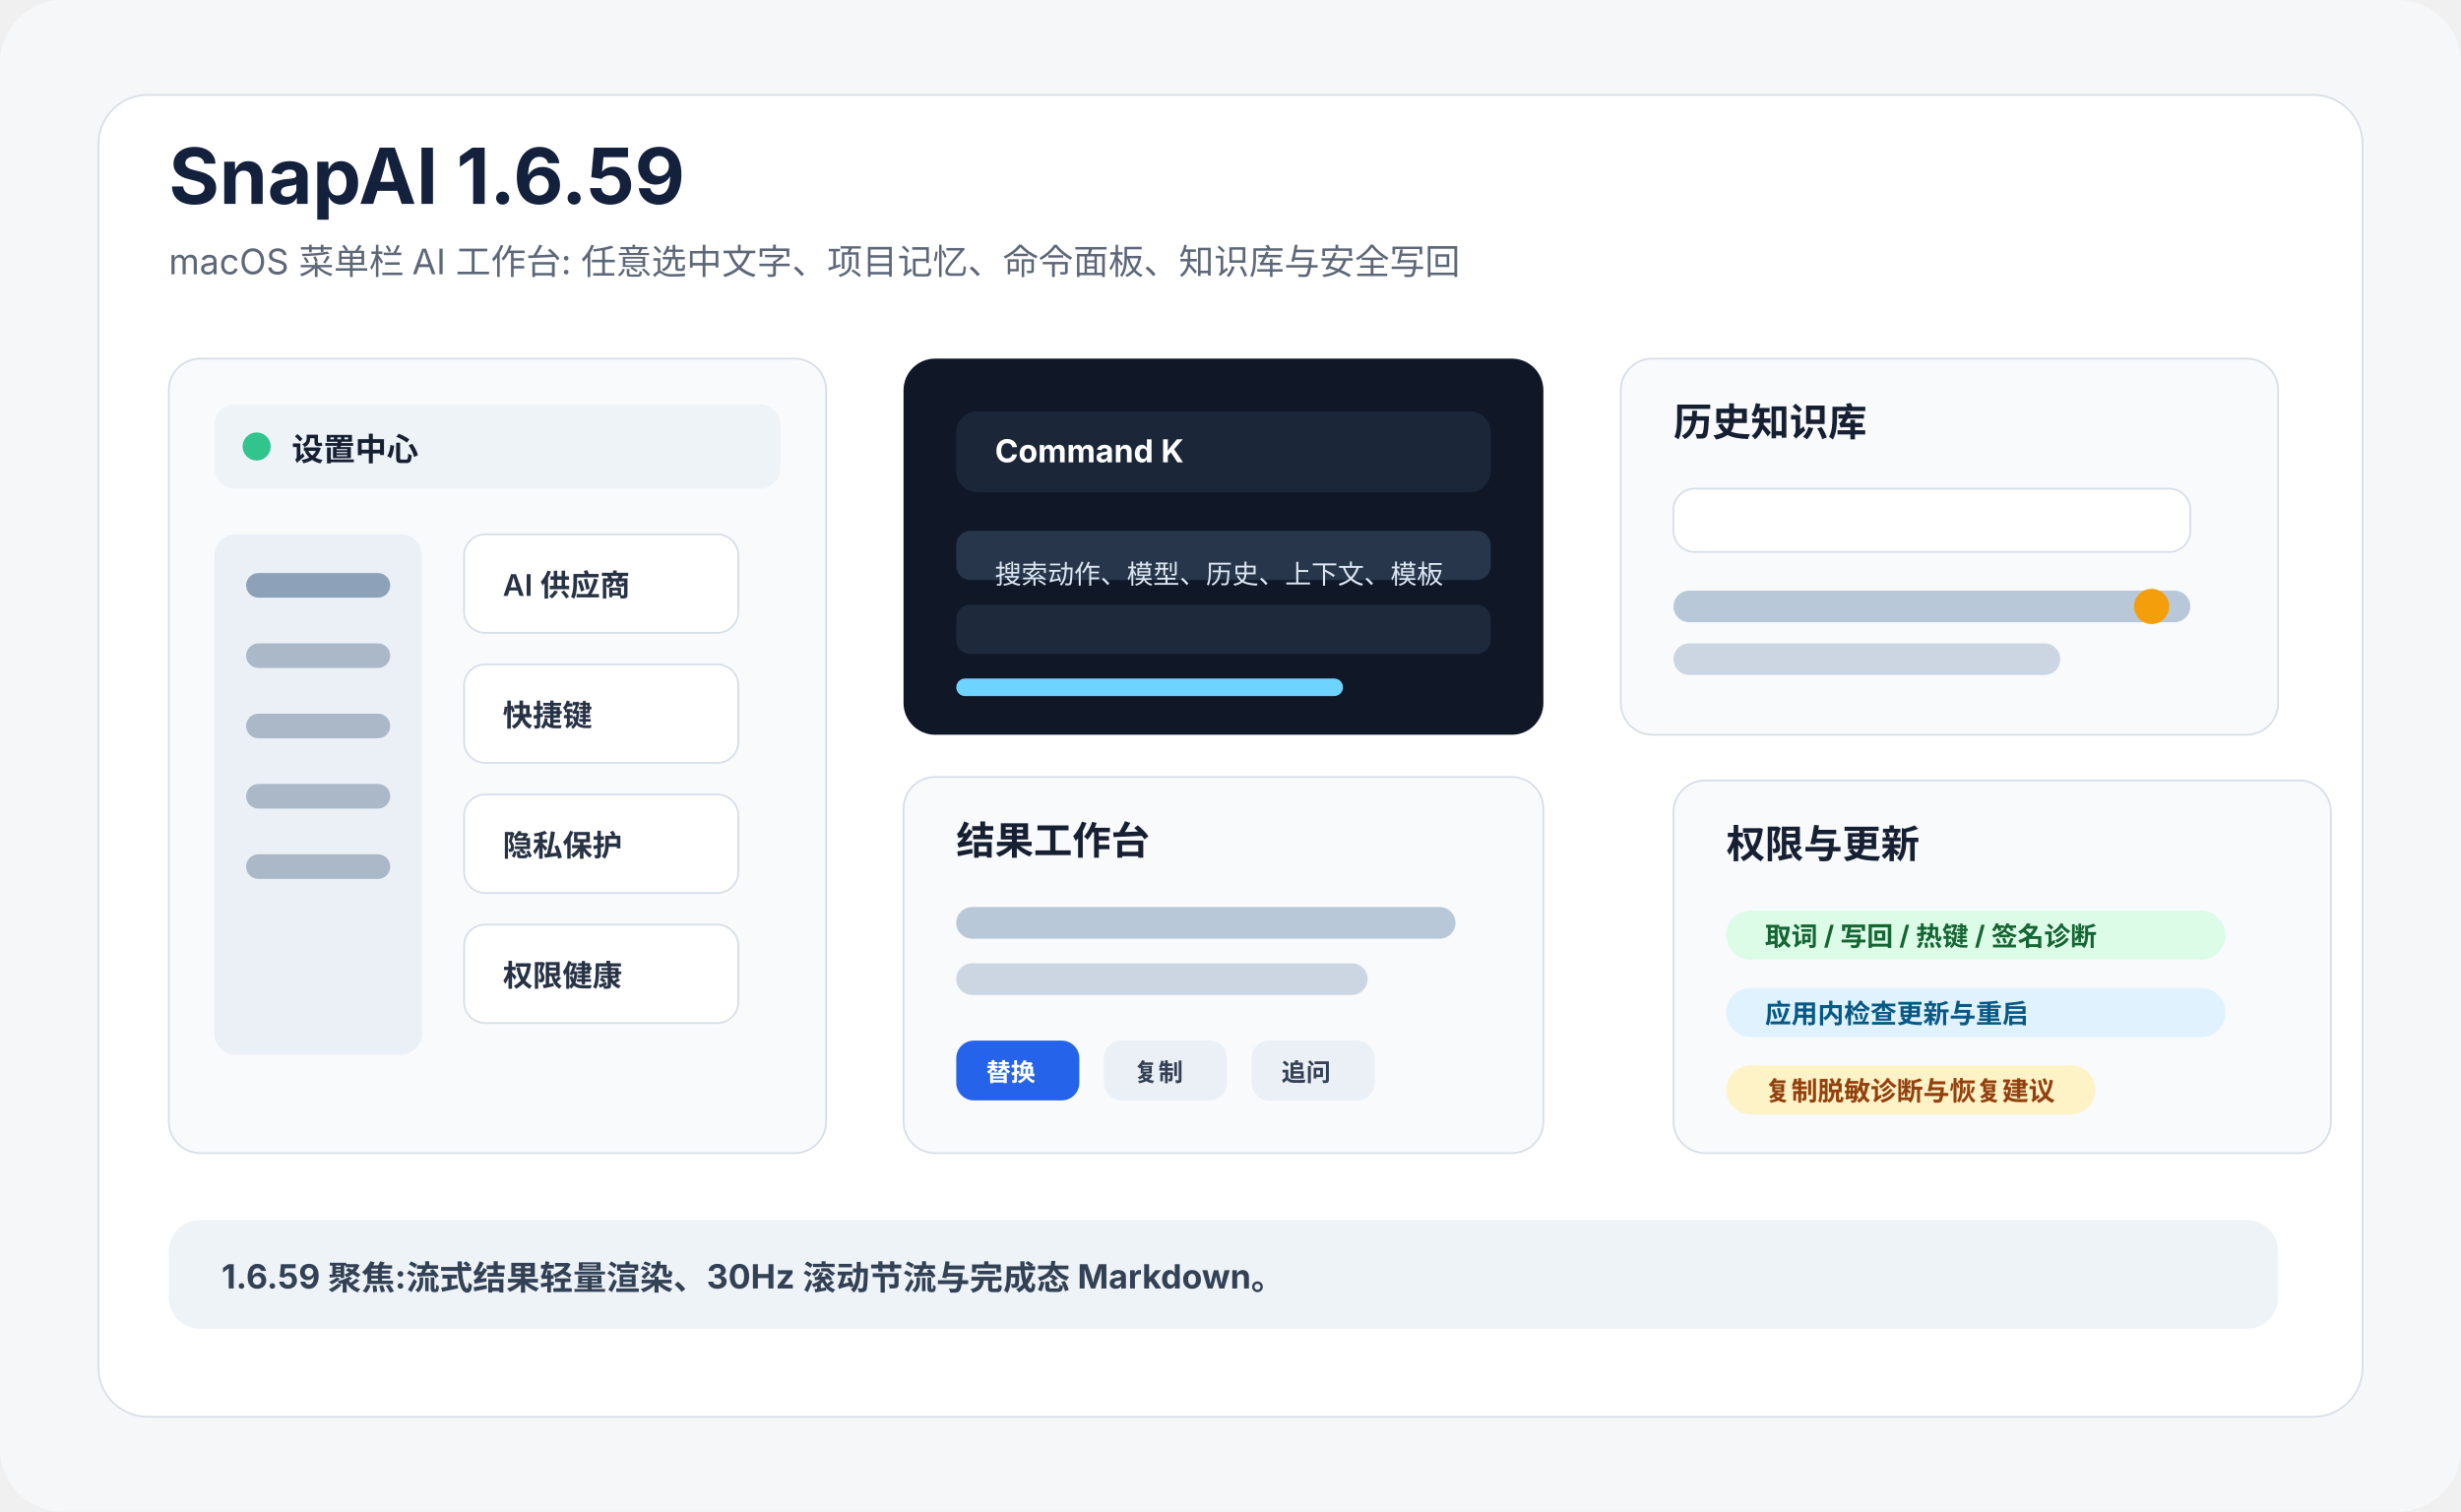
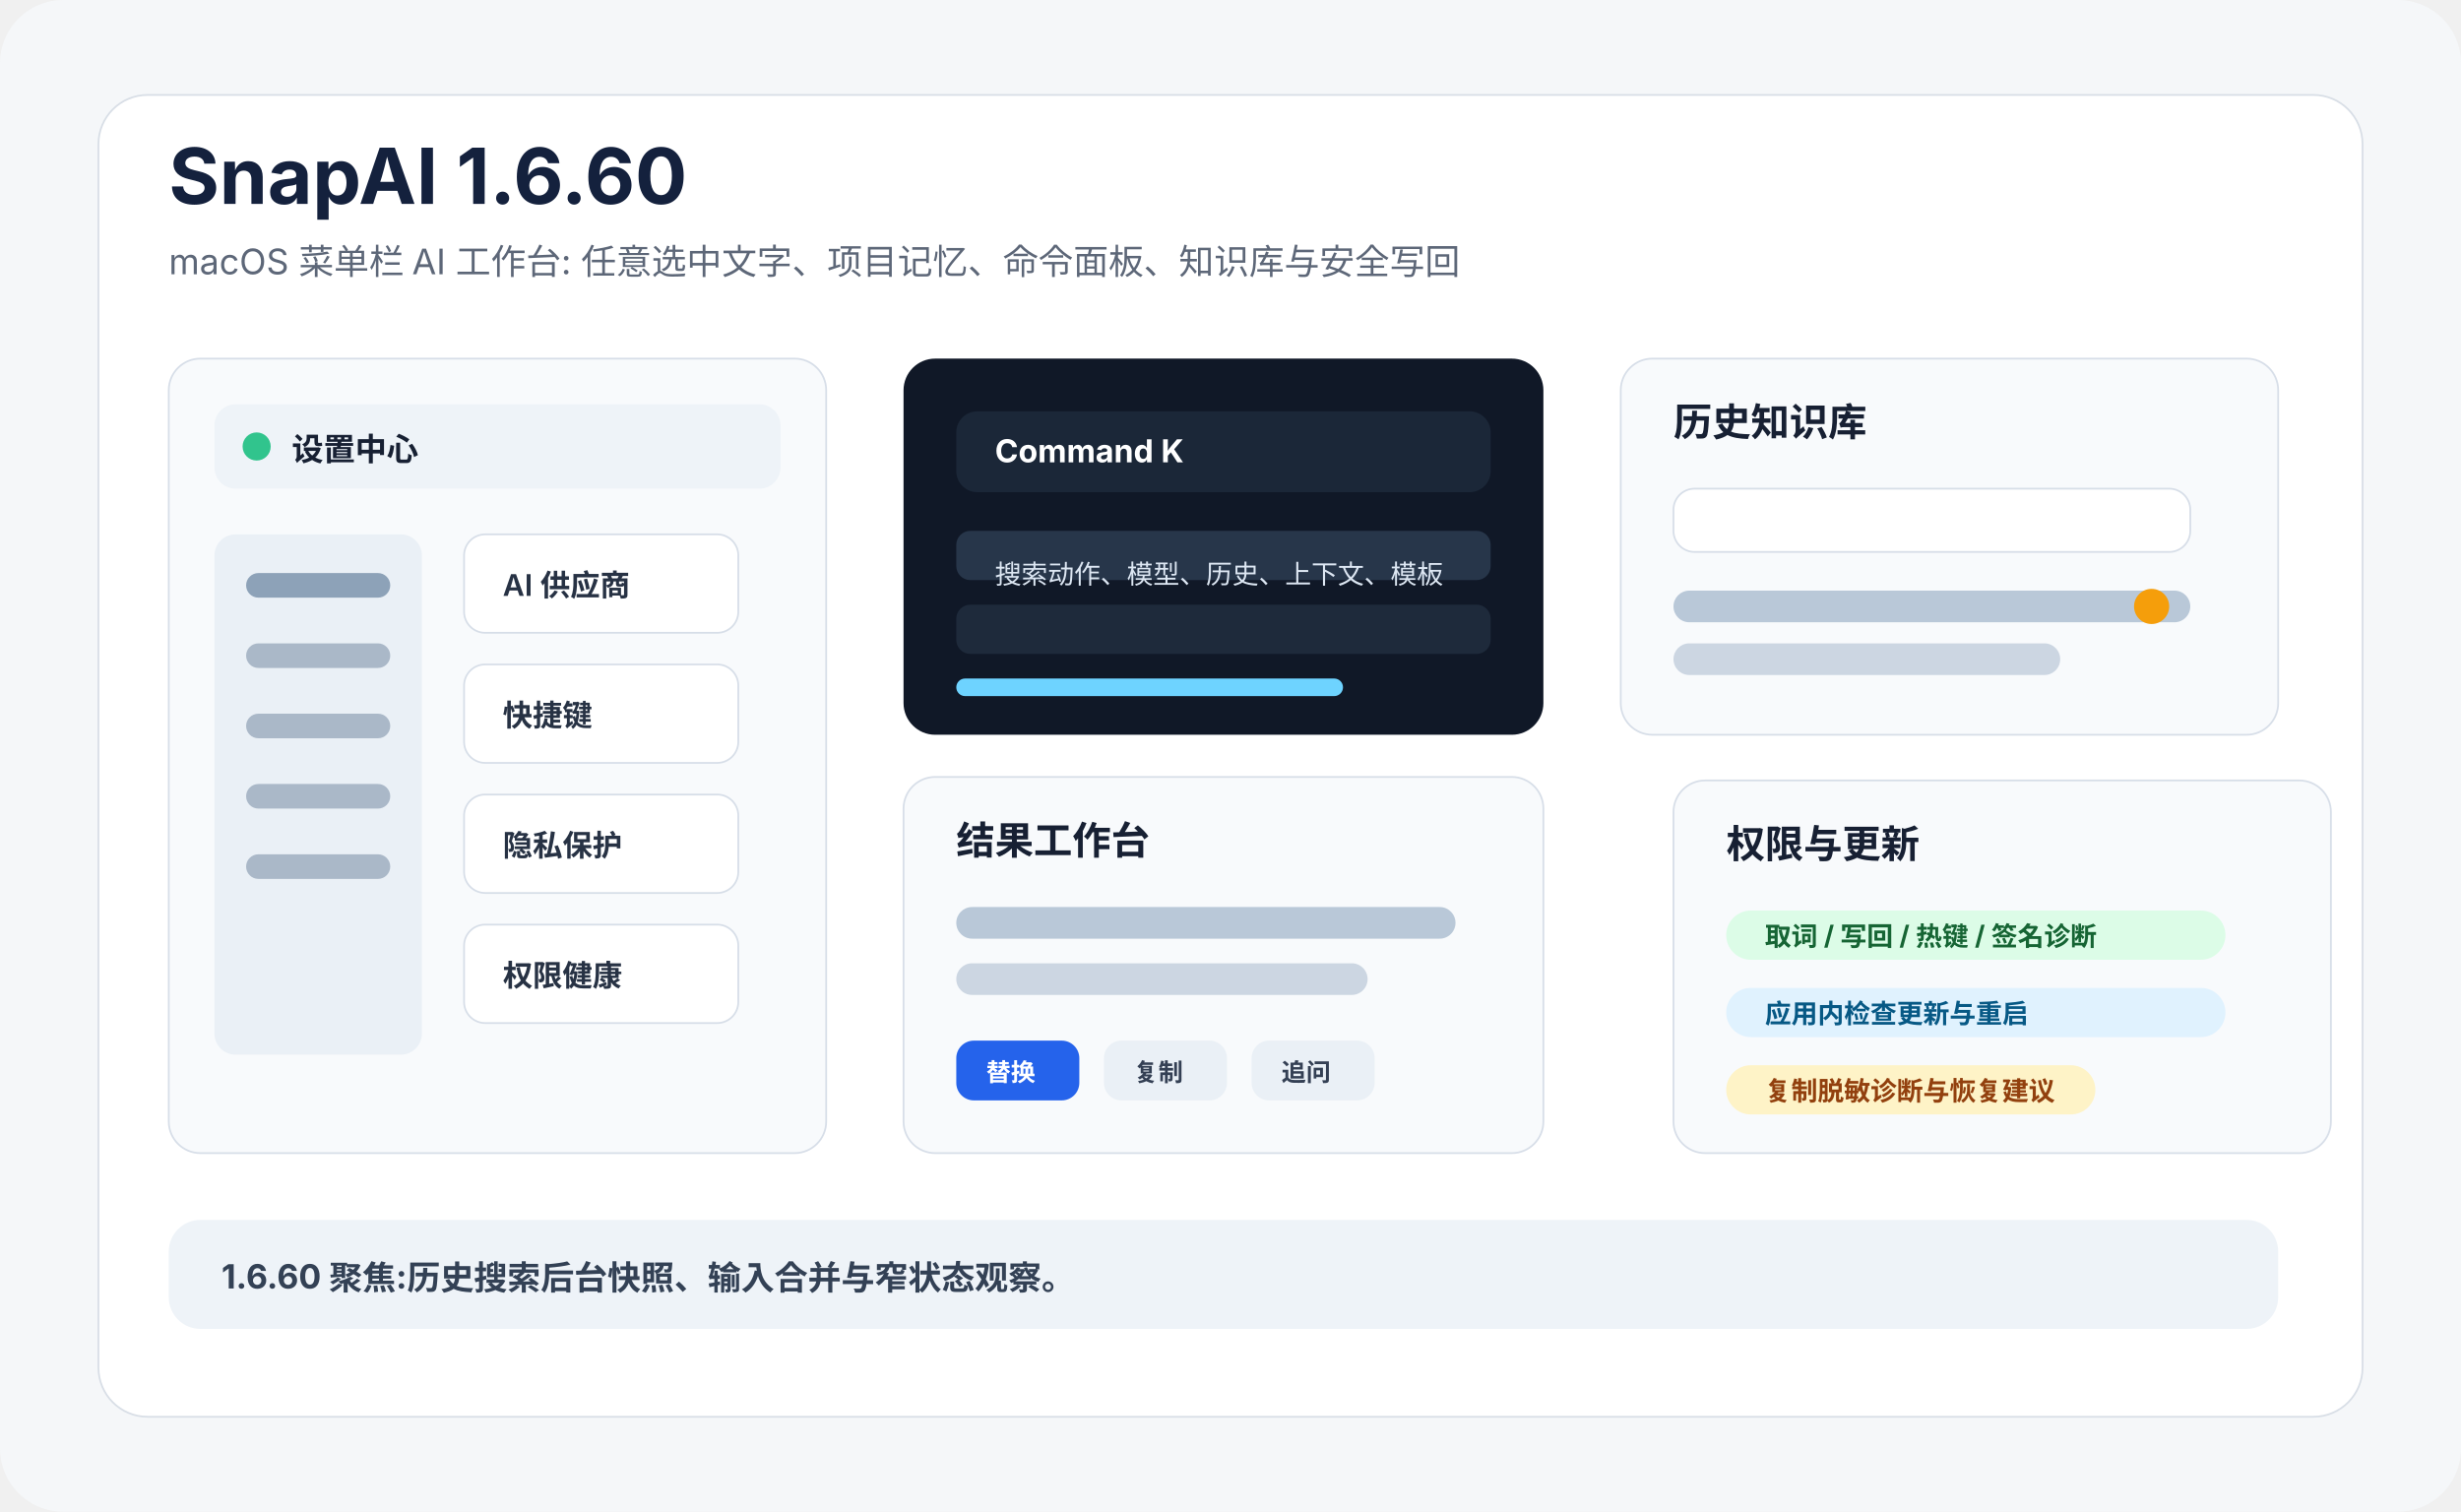
<svg xmlns="http://www.w3.org/2000/svg" width="1400" height="860" viewBox="0 0 1400 860" fill="none">
  <rect width="1400" height="860" rx="36" fill="#F5F7F9" />
  <rect x="56" y="54" width="1288" height="752" rx="28" fill="#FFFFFF" stroke="#D8DEE6" />
-   <text x="96" y="116" fill="#14213D" font-family="-apple-system,BlinkMacSystemFont,Segoe UI,sans-serif" font-size="44" font-weight="700">SnapAI 1.6.59</text>
+   <text x="96" y="116" fill="#14213D" font-family="-apple-system,BlinkMacSystemFont,Segoe UI,sans-serif" font-size="44" font-weight="700">SnapAI 1.6.60</text>
  <text x="96" y="156" fill="#5D6778" font-family="-apple-system,BlinkMacSystemFont,Segoe UI,sans-serif" font-size="20">macOS 菜单栏 AI 工作台: 任意选中文字、项目记忆、命令面板、知识库与安全写回</text>
  <rect x="96" y="204" width="374" height="452" rx="18" fill="#F8FAFC" stroke="#D7DEE8" />
  <rect x="122" y="230" width="322" height="48" rx="12" fill="#EEF3F8" />
  <circle cx="146" cy="254" r="8" fill="#31C48D" />
  <text x="166" y="262" fill="#172033" font-family="-apple-system,BlinkMacSystemFont,Segoe UI,sans-serif" font-size="18" font-weight="650">设置中心</text>
  <rect x="122" y="304" width="118" height="296" rx="12" fill="#EAF0F6" />
  <rect x="140" y="326" width="82" height="14" rx="7" fill="#8DA2B8" />
  <rect x="140" y="366" width="82" height="14" rx="7" fill="#AAB8C8" />
  <rect x="140" y="406" width="82" height="14" rx="7" fill="#AAB8C8" />
  <rect x="140" y="446" width="82" height="14" rx="7" fill="#AAB8C8" />
  <rect x="140" y="486" width="82" height="14" rx="7" fill="#AAB8C8" />
  <rect x="264" y="304" width="156" height="56" rx="12" fill="#FFFFFF" stroke="#D7DEE8" />
  <text x="286" y="339" fill="#273244" font-family="-apple-system,BlinkMacSystemFont,Segoe UI,sans-serif" font-size="17" font-weight="600">AI 供应商</text>
  <rect x="264" y="378" width="156" height="56" rx="12" fill="#FFFFFF" stroke="#D7DEE8" />
  <text x="286" y="413" fill="#273244" font-family="-apple-system,BlinkMacSystemFont,Segoe UI,sans-serif" font-size="17" font-weight="600">快捷键</text>
  <rect x="264" y="452" width="156" height="56" rx="12" fill="#FFFFFF" stroke="#D7DEE8" />
  <text x="286" y="487" fill="#273244" font-family="-apple-system,BlinkMacSystemFont,Segoe UI,sans-serif" font-size="17" font-weight="600">隐私保护</text>
  <rect x="264" y="526" width="156" height="56" rx="12" fill="#FFFFFF" stroke="#D7DEE8" />
  <text x="286" y="561" fill="#273244" font-family="-apple-system,BlinkMacSystemFont,Segoe UI,sans-serif" font-size="17" font-weight="600">权限健康</text>
  <rect x="514" y="204" width="364" height="214" rx="18" fill="#101827" />
  <rect x="544" y="234" width="304" height="46" rx="12" fill="#1B2738" />
  <text x="566" y="263" fill="#FFFFFF" font-family="-apple-system,BlinkMacSystemFont,Segoe UI,sans-serif" font-size="18" font-weight="650">Command K</text>
  <rect x="544" y="302" width="304" height="28" rx="8" fill="#27364A" />
  <rect x="544" y="344" width="304" height="28" rx="8" fill="#1E2A3B" />
  <rect x="544" y="386" width="220" height="10" rx="5" fill="#6ED3FF" />
  <text x="566" y="332" fill="#DDE7F3" font-family="-apple-system,BlinkMacSystemFont,Segoe UI,sans-serif" font-size="15">搜索动作、模型、历史、上下文、模板</text>
  <rect x="514" y="442" width="364" height="214" rx="18" fill="#F8FAFC" stroke="#D7DEE8" />
  <text x="544" y="486" fill="#172033" font-family="-apple-system,BlinkMacSystemFont,Segoe UI,sans-serif" font-size="22" font-weight="700">结果工作台</text>
  <rect x="544" y="516" width="284" height="18" rx="9" fill="#B9C8D8" />
  <rect x="544" y="548" width="234" height="18" rx="9" fill="#CCD6E2" />
  <rect x="544" y="592" width="70" height="34" rx="10" fill="#2563EB" />
  <rect x="628" y="592" width="70" height="34" rx="10" fill="#EAF0F6" />
  <rect x="712" y="592" width="70" height="34" rx="10" fill="#EAF0F6" />
  <text x="561" y="615" fill="#FFFFFF" font-family="-apple-system,BlinkMacSystemFont,Segoe UI,sans-serif" font-size="14" font-weight="700">替换</text>
  <text x="645" y="615" fill="#344054" font-family="-apple-system,BlinkMacSystemFont,Segoe UI,sans-serif" font-size="14" font-weight="700">复制</text>
  <text x="729" y="615" fill="#344054" font-family="-apple-system,BlinkMacSystemFont,Segoe UI,sans-serif" font-size="14" font-weight="700">追问</text>
  <rect x="922" y="204" width="374" height="214" rx="18" fill="#F8FAFC" stroke="#D7DEE8" />
  <text x="952" y="248" fill="#172033" font-family="-apple-system,BlinkMacSystemFont,Segoe UI,sans-serif" font-size="22" font-weight="700">历史知识库</text>
  <rect x="952" y="278" width="294" height="36" rx="12" fill="#FFFFFF" stroke="#D7DEE8" />
  <rect x="952" y="336" width="294" height="18" rx="9" fill="#B9C8D8" />
  <rect x="952" y="366" width="220" height="18" rx="9" fill="#CCD6E2" />
  <circle cx="1224" cy="345" r="10" fill="#F59E0B" />
  <rect x="952" y="444" width="374" height="212" rx="18" fill="#F8FAFC" stroke="#D7DEE8" />
  <text x="982" y="488" fill="#172033" font-family="-apple-system,BlinkMacSystemFont,Segoe UI,sans-serif" font-size="22" font-weight="700">权限与更新</text>
  <rect x="982" y="518" width="284" height="28" rx="14" fill="#DCFCE7" />
  <rect x="982" y="562" width="284" height="28" rx="14" fill="#E0F2FE" />
  <rect x="982" y="606" width="210" height="28" rx="14" fill="#FEF3C7" />
  <text x="1004" y="538" fill="#166534" font-family="-apple-system,BlinkMacSystemFont,Segoe UI,sans-serif" font-size="15" font-weight="650">取词 / 写回 / 热键 / 签名诊断</text>
  <text x="1004" y="582" fill="#075985" font-family="-apple-system,BlinkMacSystemFont,Segoe UI,sans-serif" font-size="15" font-weight="650">应用内检查更新与重启</text>
  <text x="1004" y="626" fill="#92400E" font-family="-apple-system,BlinkMacSystemFont,Segoe UI,sans-serif" font-size="15" font-weight="650">复制脱敏诊断与恢复建议</text>
  <rect x="96" y="694" width="1200" height="62" rx="18" fill="#EEF3F8" />
-   <text x="126" y="733" fill="#334155" font-family="-apple-system,BlinkMacSystemFont,Segoe UI,sans-serif" font-size="19" font-weight="650">1.6.59 聚焦:流式结果轻量渲染、30Hz 滚动节流与完成态 Markdown。</text>
+   <text x="126" y="733" fill="#334155" font-family="-apple-system,BlinkMacSystemFont,Segoe UI,sans-serif" font-size="19" font-weight="650">1.6.60 聚焦:历史搜索后台快照、输入合并与窄状态观察。</text>
</svg>
